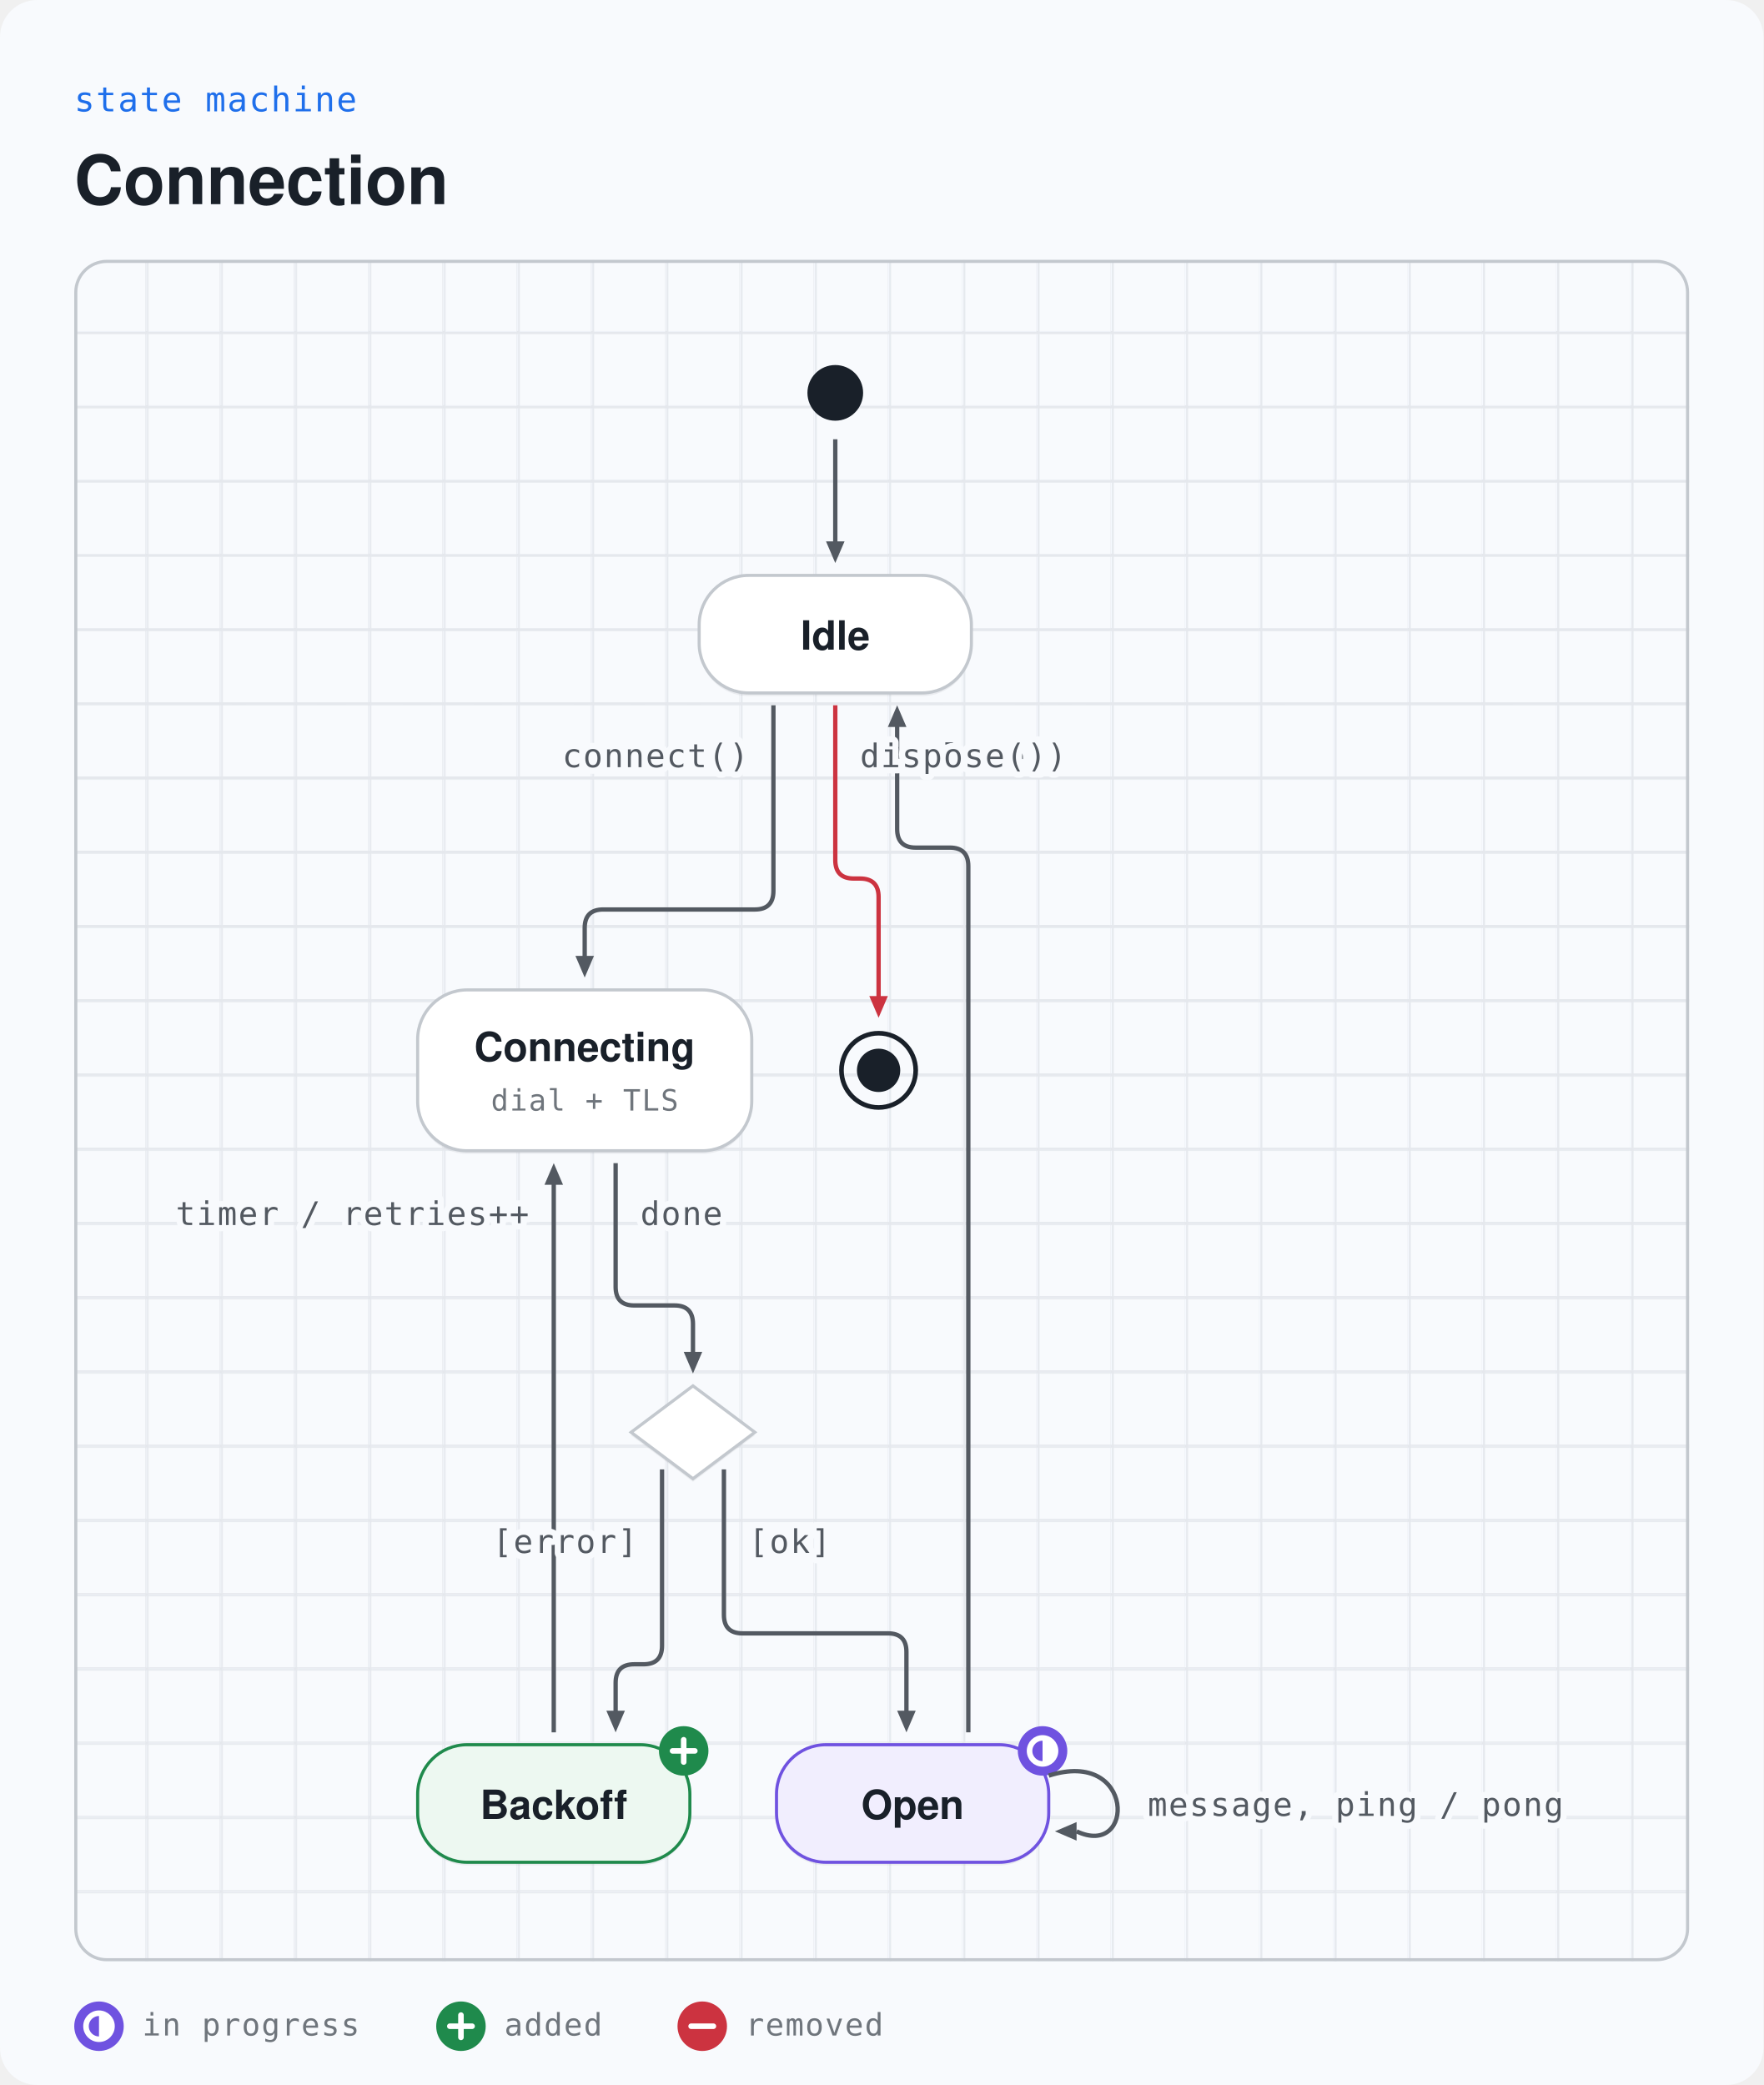
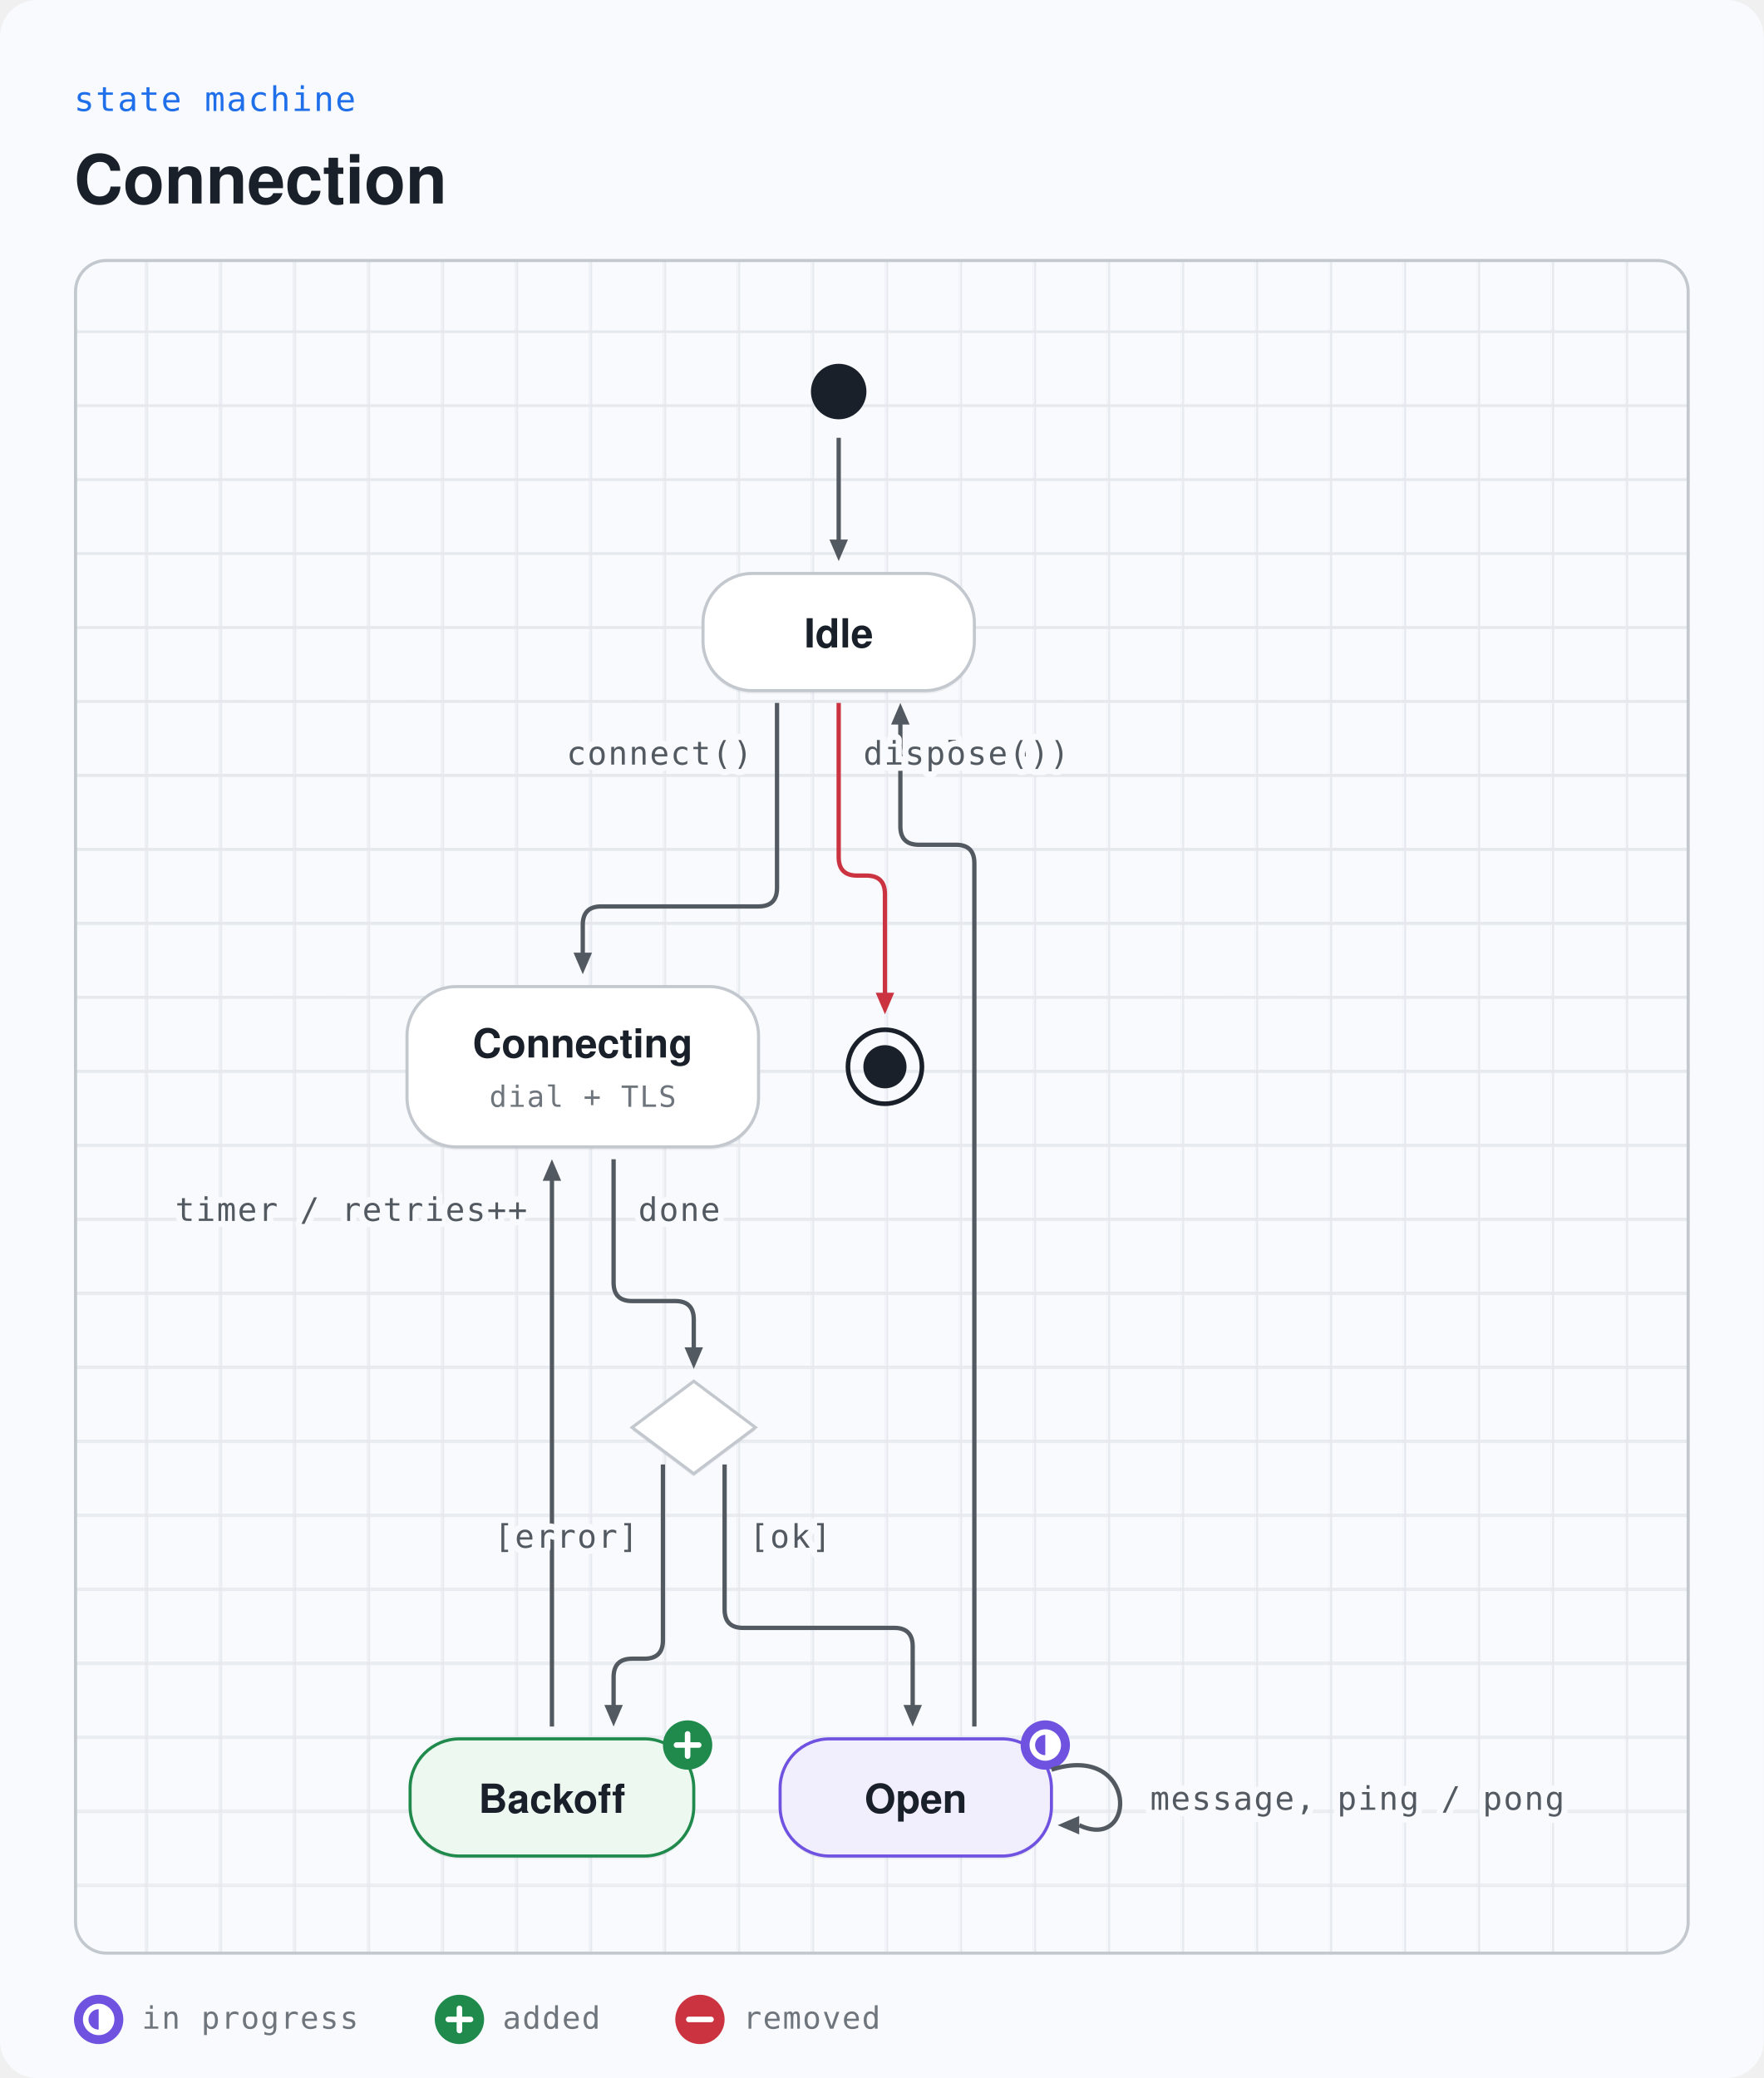
- <svg xmlns="http://www.w3.org/2000/svg" width="570" height="674" viewBox="0 0 570 674" role="img" aria-label="Connection">
+ <svg xmlns="http://www.w3.org/2000/svg" width="572" height="674" viewBox="0 0 572 674" role="img" aria-label="Connection">
  <style>text{font-family:Geist,ui-sans-serif,system-ui,-apple-system,"Segoe UI",Helvetica,Arial,sans-serif;fill:#192029}.mo{font-family:"JetBrains Mono",ui-monospace,"SF Mono",Menlo,Consolas,monospace;letter-spacing:.04em}.pg{fill:#f8fafd}.gr{fill:none;stroke:#e5e8ed}.cv{fill:none;stroke:#c3c8ce}.kk{font-size:11px;fill:#1f6feb}.t{font-size:22px;font-weight:700}.lg{font-size:10px;fill:#6f757c}.g{fill:#e6f0fd;fill-opacity:.5;stroke:#1f6feb;stroke-opacity:.45;stroke-width:1.5}.gv{fill:#fbeadc;fill-opacity:.5;stroke:#dd7b2b;stroke-opacity:1}.gn{fill:none;stroke-dasharray:5 4}.gl{font-size:12px;font-weight:600;fill:#1f6feb}.glv{fill:#a64b00}.gp{fill:none}.sh{fill:#192029;fill-opacity:.06}.ti{fill:#fff;stroke:#c3c8ce}.td{fill:#1a2028;stroke:#1a2028}.x{stroke-dasharray:4 3}.ic{fill:none;stroke:#323841;stroke-width:1.5;stroke-linecap:round;stroke-linejoin:round}.nm{font-size:13px;font-weight:600;text-anchor:middle}.ro{font-size:9.5px;fill:#6f757c;text-anchor:middle}.vl{fill:#f8fafd;fill-opacity:.78}.cd{fill:#fff;stroke:#c3c8ce}.e{fill:none;stroke:#535961;stroke-width:1.4}.em{stroke:#1f6feb;stroke-width:1.6}.d{stroke-dasharray:4 5}.a{fill:#535961}.am{fill:#1f6feb}.el{font-size:10.5px;fill:#535961;text-anchor:middle;paint-order:stroke;stroke:#f8fafd;stroke-width:4px;stroke-linejoin:round}.lm{fill:#1f6feb}.ls{text-anchor:start}.ll{stroke:#c3c8ce;stroke-dasharray:3 4}.k{fill:none;stroke:#fff;stroke-width:1.8;stroke-linecap:round;stroke-linejoin:round}.kf{fill:#fff}.bq{fill:#fff;stroke:#c3c8ce;stroke-width:1.4}.bp{fill:#fff;stroke:#9aa1a9;stroke-width:1.4;stroke-dasharray:2.6 2.2}.ti.s1,.ti.s4,.cd.s1,.cd.s4,.e.s1,.e.s4,.g.s1,.g.s4{stroke:#1f8a4c;stroke-opacity:1}.cd.s1,.cd.s4{fill:#edf8f1}.a.s1,.a.s4,.b.s1,.b.s4{fill:#1f8a4c}.ti.s2,.cd.s2,.e.s2,.g.s2{stroke:#6f52e0;stroke-opacity:1}.cd.s2{fill:#f1eefe}.a.s2,.b.s2{fill:#6f52e0}.ti.s3,.cd.s3,.e.s3,.g.s3{stroke:#9aa1a9;stroke-opacity:1;stroke-dasharray:3 3}.a.s3{fill:#9aa1a9}.ti.s5,.cd.s5,.e.s5,.g.s5{stroke:#b06d08;stroke-opacity:1}.cd.s5{fill:#fdf4e3}.a.s5,.b.s5{fill:#b06d08}.ti.s6,.cd.s6,.e.s6,.g.s6{stroke:#cc3340;stroke-opacity:1}.cd.s6{fill:#fdeeee}.a.s6,.b.s6{fill:#cc3340}.ti.s1,.ti.s2,.ti.s4,.ti.s5,.ti.s6{stroke-width:1.5}.p3{fill:#6f757c}.p6{fill:#6f757c;text-decoration:line-through}.oa{stroke-dasharray:none}@media(prefers-color-scheme:dark){text{fill:#e8ebf1}.pg{fill:#0e1217}.gr{stroke:#1b2025}.cv{stroke:#3c434c}.kk,.gl{fill:#569fff}.lg,.ro,.p3,.p6{fill:#8a9098}.g{fill:#1a2a3f;fill-opacity:.35;stroke:#569fff;stroke-opacity:.5}.gv{fill:#2f2115;fill-opacity:.4;stroke:#e0843e;stroke-opacity:1}.gn{fill:none}.glv{fill:#f2a26a}.gp{fill:#fff}.vl{fill:#0e1217}.cd{fill:#161b21;stroke:#3c434c}.e{stroke:#a0a5ac}.em{stroke:#569fff}.a{fill:#a0a5ac}.am{fill:#569fff}.el{fill:#a0a5ac;stroke:#0e1217}.lm{fill:#569fff}.ll{stroke:#3c434c}.k{stroke:#0e1217}.kf{fill:#0e1217}.bq{fill:#161b21;stroke:#3c434c}.bp{fill:#161b21;stroke:#6c737c}.ti.s1,.ti.s4,.cd.s1,.cd.s4,.e.s1,.e.s4,.g.s1,.g.s4{stroke:#4cc27a}.cd.s1,.cd.s4{fill:#13281c}.a.s1,.a.s4,.b.s1,.b.s4{fill:#4cc27a}.ti.s2,.cd.s2,.e.s2,.g.s2{stroke:#a48cff}.cd.s2{fill:#211a3d}.a.s2,.b.s2{fill:#a48cff}.ti.s3,.cd.s3,.e.s3,.g.s3{stroke:#6c737c}.a.s3{fill:#6c737c}.ti.s5,.cd.s5,.e.s5,.g.s5{stroke:#dba13a}.cd.s5{fill:#2b2212}.a.s5,.b.s5{fill:#dba13a}.ti.s6,.cd.s6,.e.s6,.g.s6{stroke:#f0626c}.cd.s6{fill:#2e1618}.a.s6,.b.s6{fill:#f0626c}}.dt{fill:#192029}.ri{fill:none;stroke:#192029;stroke-width:1.5}.le{text-anchor:end}@media(prefers-color-scheme:dark){.dt{fill:#e8ebf1}.ri{stroke:#e8ebf1}}</style>
  <defs>
    <pattern id="gr" width="24" height="24" patternUnits="userSpaceOnUse" x="23" y="83">
      <path class="gr" d="M24 .5H.5V24" />
    </pattern>
    <g id="b2">
      <circle r="8" class="b s2" />
      <circle r="4.2" class="k" />
      <path class="kf" d="M0-4.2a4.2 4.2 0 0 1 0 8.4z" />
    </g>
    <g id="b4">
      <circle r="8" class="b s4" />
      <path class="k" d="M-3.6 0h7.2M0-3.6v7.2" />
    </g>
    <g id="b6">
      <circle r="8" class="b s6" />
      <path class="k" d="M-3.6 0h7.2" />
    </g>
  </defs>
-   <rect class="pg" width="570" height="674" rx="12" />
+   <rect class="pg" width="572" height="674" rx="12" />
  <text class="kk mo" x="24" y="36">state machine</text>
  <text class="t" x="24" y="66">Connection</text>
-   <rect fill="url(#gr)" x="24" y="84" width="522" height="550" rx="10" />
-   <rect class="cv" x="24.5" y="84.5" width="521" height="549" rx="10" />
+   <rect fill="url(#gr)" x="24" y="84" width="524" height="550" rx="10" />
+   <rect class="cv" x="24.5" y="84.5" width="523" height="549" rx="10" />
  <g data-k="edge" data-i="0" data-from="start" data-to="idle" data-s="">
-     <path class="e rt" d="M270 142L270 177" />
-     <path class="a" d="M270 182L267 175L273 175z" />
+     <path class="e rt" d="M272 142L272 177" />
+     <path class="a" d="M272 182L269 175L275 175z" />
  </g>
  <g data-k="edge" data-i="1" data-from="idle" data-to="connecting" data-s="">
-     <path class="e rt" d="M250 228L250 288Q250 294 244 294L195 294Q189 294 189 300L189 311" />
+     <path class="e rt" d="M252 228L252 288Q252 294 246 294L195 294Q189 294 189 300L189 311" />
    <path class="a" d="M189 316L186 309L192 309z" />
  </g>
  <g data-k="edge" data-i="2" data-from="connecting" data-to="check" data-s="">
-     <path class="e rt" d="M199 376L199 416Q199 422 205 422L218 422Q224 422 224 428L224 439" />
-     <path class="a" d="M224 444L221 437L227 437z" />
+     <path class="e rt" d="M199 376L199 416Q199 422 205 422L219 422Q225 422 225 428L225 439" />
+     <path class="a" d="M225 444L222 437L228 437z" />
  </g>
  <g data-k="edge" data-i="3" data-from="check" data-to="open" data-s="">
-     <path class="e rt" d="M234 475L234 522Q234 528 240 528L287 528Q293 528 293 534L293 555" />
-     <path class="a" d="M293 560L290 553L296 553z" />
+     <path class="e rt" d="M235 475L235 522Q235 528 241 528L290 528Q296 528 296 534L296 555" />
+     <path class="a" d="M296 560L293 553L299 553z" />
  </g>
  <g data-k="edge" data-i="4" data-from="check" data-to="backoff" data-s="">
-     <path class="e rt" d="M214 475L214 532Q214 538 208 538L205 538Q199 538 199 544L199 555" />
+     <path class="e rt" d="M215 475L215 532Q215 538 209 538L205 538Q199 538 199 544L199 555" />
    <path class="a" d="M199 560L196 553L202 553z" />
  </g>
  <g data-k="edge" data-i="5" data-from="backoff" data-to="connecting" data-s="">
    <path class="e rt" d="M179 381L179 560" />
    <path class="a" d="M179 376L182 383L176 383z" />
  </g>
  <g data-k="edge" data-i="8" data-from="open" data-to="idle" data-s="">
-     <path class="e rt" d="M290 233L290 268Q290 274 296 274L307 274Q313 274 313 280L313 560" />
-     <path class="a" d="M290 228L293 235L287 235z" />
+     <path class="e rt" d="M292 233L292 268Q292 274 298 274L310 274Q316 274 316 280L316 560" />
+     <path class="a" d="M292 228L295 235L289 235z" />
  </g>
  <g data-k="edge" data-i="9" data-from="idle" data-to="closed" data-s="del">
-     <path class="e s6 rt" d="M270 228L270 278Q270 284 276 284L278 284Q284 284 284 290L284 324" />
-     <path class="a s6" d="M284 329L281 322L287 322z" />
+     <path class="e s6 rt" d="M272 228L272 278Q272 284 278 284L281 284Q287 284 287 290L287 324" />
+     <path class="a s6" d="M287 329L284 322L290 322z" />
  </g>
  <g data-k="node" data-id="start" data-s="">
-     <circle class="dt" cx="270" cy="127" r="9" />
+     <circle class="dt" cx="272" cy="127" r="9" />
  </g>
  <g data-k="node" data-id="idle" data-s="">
-     <rect class="sh" x="226" y="187" width="88" height="38" rx="16" />
-     <rect class="cd" x="226" y="186" width="88" height="38" rx="16" />
-     <text class="nm" x="270" y="210">Idle</text>
+     <rect class="sh" x="228" y="187" width="88" height="38" rx="16" />
+     <rect class="cd" x="228" y="186" width="88" height="38" rx="16" />
+     <text class="nm" x="272" y="210">Idle</text>
  </g>
  <g data-k="node" data-id="connecting" data-s="">
-     <rect class="sh" x="135" y="321" width="108" height="52" rx="16" />
-     <rect class="cd" x="135" y="320" width="108" height="52" rx="16" />
+     <rect class="sh" x="132" y="321" width="114" height="52" rx="16" />
+     <rect class="cd" x="132" y="320" width="114" height="52" rx="16" />
    <text class="nm" x="189" y="343">Connecting</text>
    <text class="ro mo" x="189" y="359">dial + TLS</text>
  </g>
  <g data-k="node" data-id="check" data-s="">
-     <path class="sh" transform="translate(0 1)" d="M224 448L244 463L224 478L204 463z" />
-     <path class="cd" d="M224 448L244 463L224 478L204 463z" />
+     <path class="sh" transform="translate(0 1)" d="M225 448L245 463L225 478L205 463z" />
+     <path class="cd" d="M225 448L245 463L225 478L205 463z" />
  </g>
  <g data-k="node" data-id="open" data-s="wip">
-     <rect class="sh" x="251" y="565" width="88" height="38" rx="16" />
-     <rect class="cd s2" x="251" y="564" width="88" height="38" rx="16" />
-     <text class="nm" x="295" y="588">Open</text>
-     <use href="#b2" x="337" y="566" />
+     <rect class="sh" x="253" y="565" width="88" height="38" rx="16" />
+     <rect class="cd s2" x="253" y="564" width="88" height="38" rx="16" />
+     <text class="nm" x="297" y="588">Open</text>
+     <use href="#b2" x="339" y="566" />
  </g>
  <g data-k="edge" data-i="6" data-from="open" data-to="open" data-s="">
-     <path class="e rt" d="M339 574C367 565 367 601 348 592" />
-     <path class="a" d="M341 592l7 -3v6z" />
-     <text class="el ls mo" x="371" y="587">message, ping / pong</text>
+     <path class="e rt" d="M341 574C369 565 369 601 350 592" />
+     <path class="a" d="M343 592l7 -3v6z" />
+     <text class="el ls mo" x="373" y="587">message, ping / pong</text>
  </g>
  <g data-k="node" data-id="backoff" data-s="add">
-     <rect class="sh" x="135" y="565" width="88" height="38" rx="16" />
-     <rect class="cd s4" x="135" y="564" width="88" height="38" rx="16" />
+     <rect class="sh" x="133" y="565" width="92" height="38" rx="16" />
+     <rect class="cd s4" x="133" y="564" width="92" height="38" rx="16" />
    <text class="nm" x="179" y="588">Backoff</text>
-     <use href="#b4" x="221" y="566" />
+     <use href="#b4" x="223" y="566" />
  </g>
  <g data-k="node" data-id="closed" data-s="">
-     <circle class="ri" cx="284" cy="346" r="12" />
-     <circle class="dt" cx="284" cy="346" r="7" />
+     <circle class="ri" cx="287" cy="346" r="12" />
+     <circle class="dt" cx="287" cy="346" r="7" />
  </g>
  <g data-k="edge" data-i="1" data-from="idle" data-to="connecting" data-s="">
-     <text class="el mo le" x="242" y="248">connect()</text>
+     <text class="el mo le" x="244" y="248">connect()</text>
  </g>
  <g data-k="edge" data-i="2" data-from="connecting" data-to="check" data-s="">
    <text class="el mo ls" x="207" y="396">done</text>
  </g>
  <g data-k="edge" data-i="3" data-from="check" data-to="open" data-s="">
-     <text class="el mo ls" x="242" y="502">[ok]</text>
+     <text class="el mo ls" x="243" y="502">[ok]</text>
  </g>
  <g data-k="edge" data-i="4" data-from="check" data-to="backoff" data-s="">
-     <text class="el mo le" x="206" y="502">[error]</text>
+     <text class="el mo le" x="207" y="502">[error]</text>
  </g>
  <g data-k="edge" data-i="5" data-from="backoff" data-to="connecting" data-s="">
    <text class="el mo le" x="171" y="396">timer / retries++</text>
  </g>
  <g data-k="edge" data-i="8" data-from="open" data-to="idle" data-s="">
-     <text class="el mo ls" x="298" y="248">close()</text>
+     <text class="el mo ls" x="300" y="248">close()</text>
  </g>
  <g data-k="edge" data-i="9" data-from="idle" data-to="closed" data-s="del">
-     <text class="el mo ls" x="278" y="248">dispose()</text>
+     <text class="el mo ls" x="280" y="248">dispose()</text>
  </g>
  <use href="#b2" x="32" y="655" />
  <text class="lg mo" x="46" y="658">in progress</text>
  <use href="#b4" x="149" y="655" />
  <text class="lg mo" x="163" y="658">added</text>
  <use href="#b6" x="227" y="655" />
  <text class="lg mo" x="241" y="658">removed</text>
</svg>
